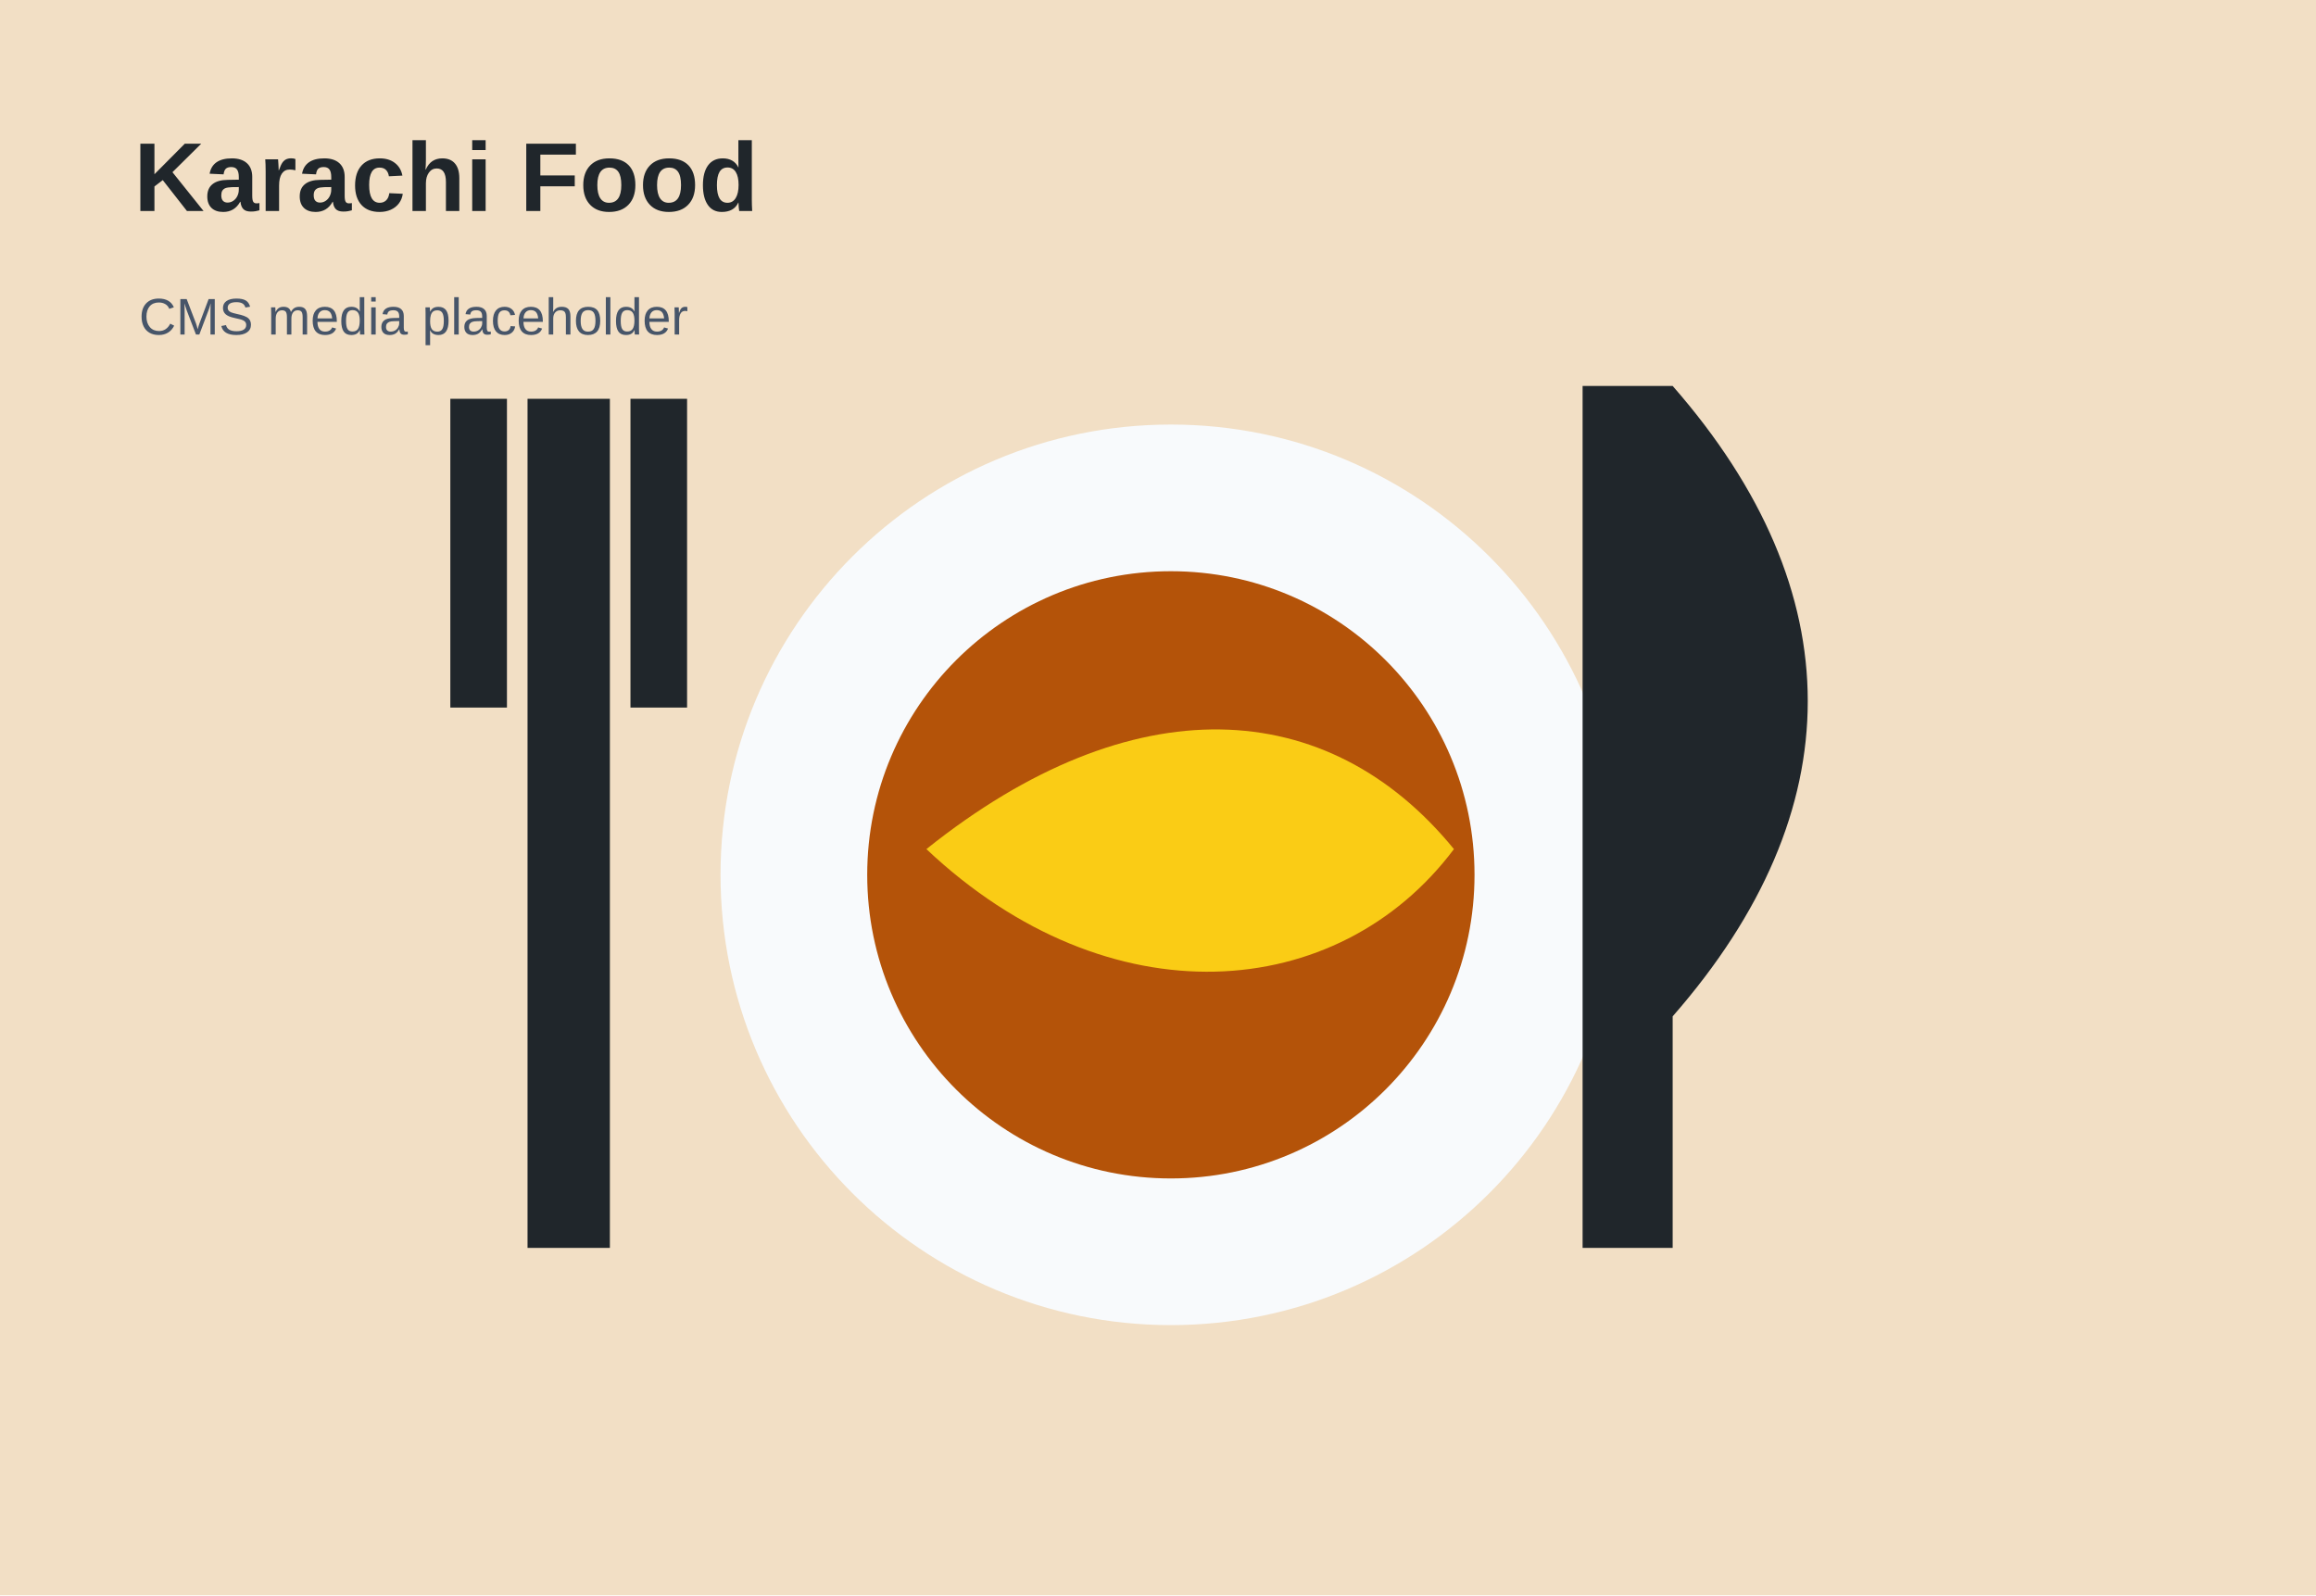
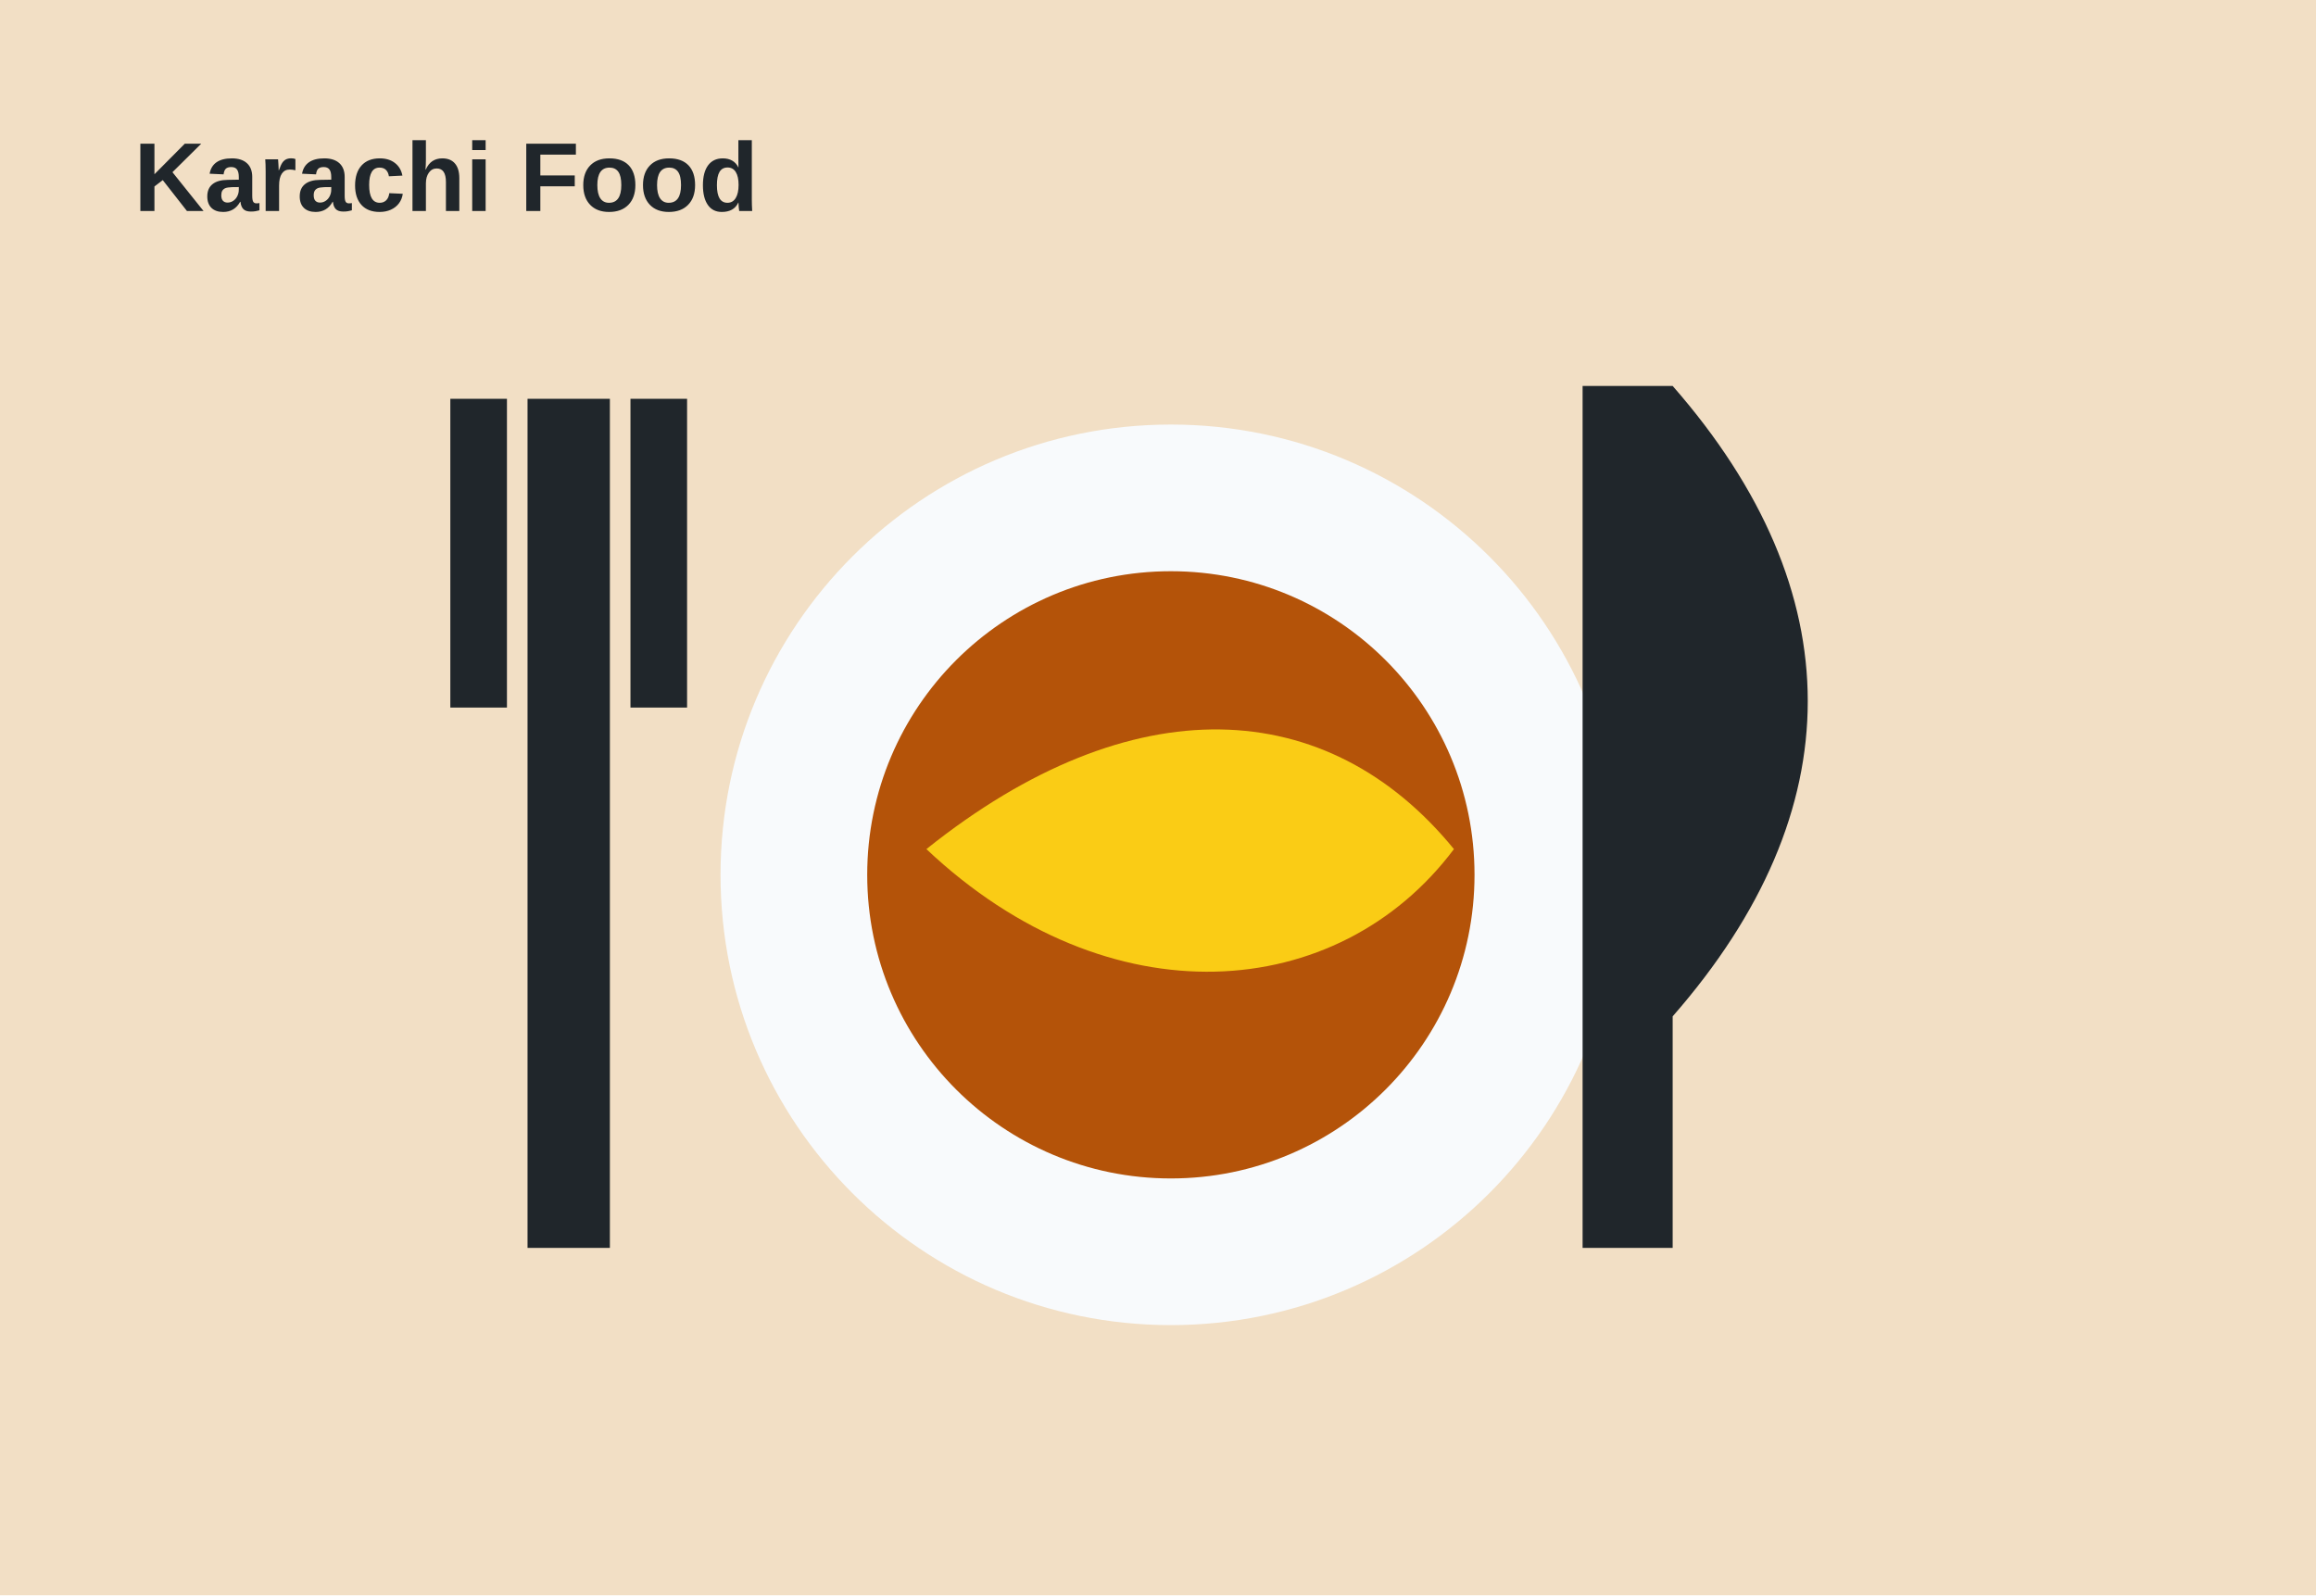
<svg xmlns="http://www.w3.org/2000/svg" viewBox="0 0 900 620" role="img" aria-label="Karachi restaurant placeholder image">
  <rect width="900" height="620" fill="#f2dfc5" />
  <circle cx="455" cy="340" r="175" fill="#f8fafc" />
  <circle cx="455" cy="340" r="118" fill="#b45309" />
  <path d="M360 330c80-64 156-60 205 0-45 60-134 67-205 0z" fill="#facc15" />
  <path d="M205 155h32v330h-32zM175 155h22v120h-22zM245 155h22v120h-22zM650 150c70 80 70 165 0 245v90h-35V150z" fill="#20262b" />
  <text x="52" y="82" font-family="Arial, sans-serif" font-size="38" font-weight="700" fill="#20262b">Karachi Food</text>
-   <text x="54" y="130" font-family="Arial, sans-serif" font-size="20" fill="#475569">CMS media placeholder</text>
</svg>
